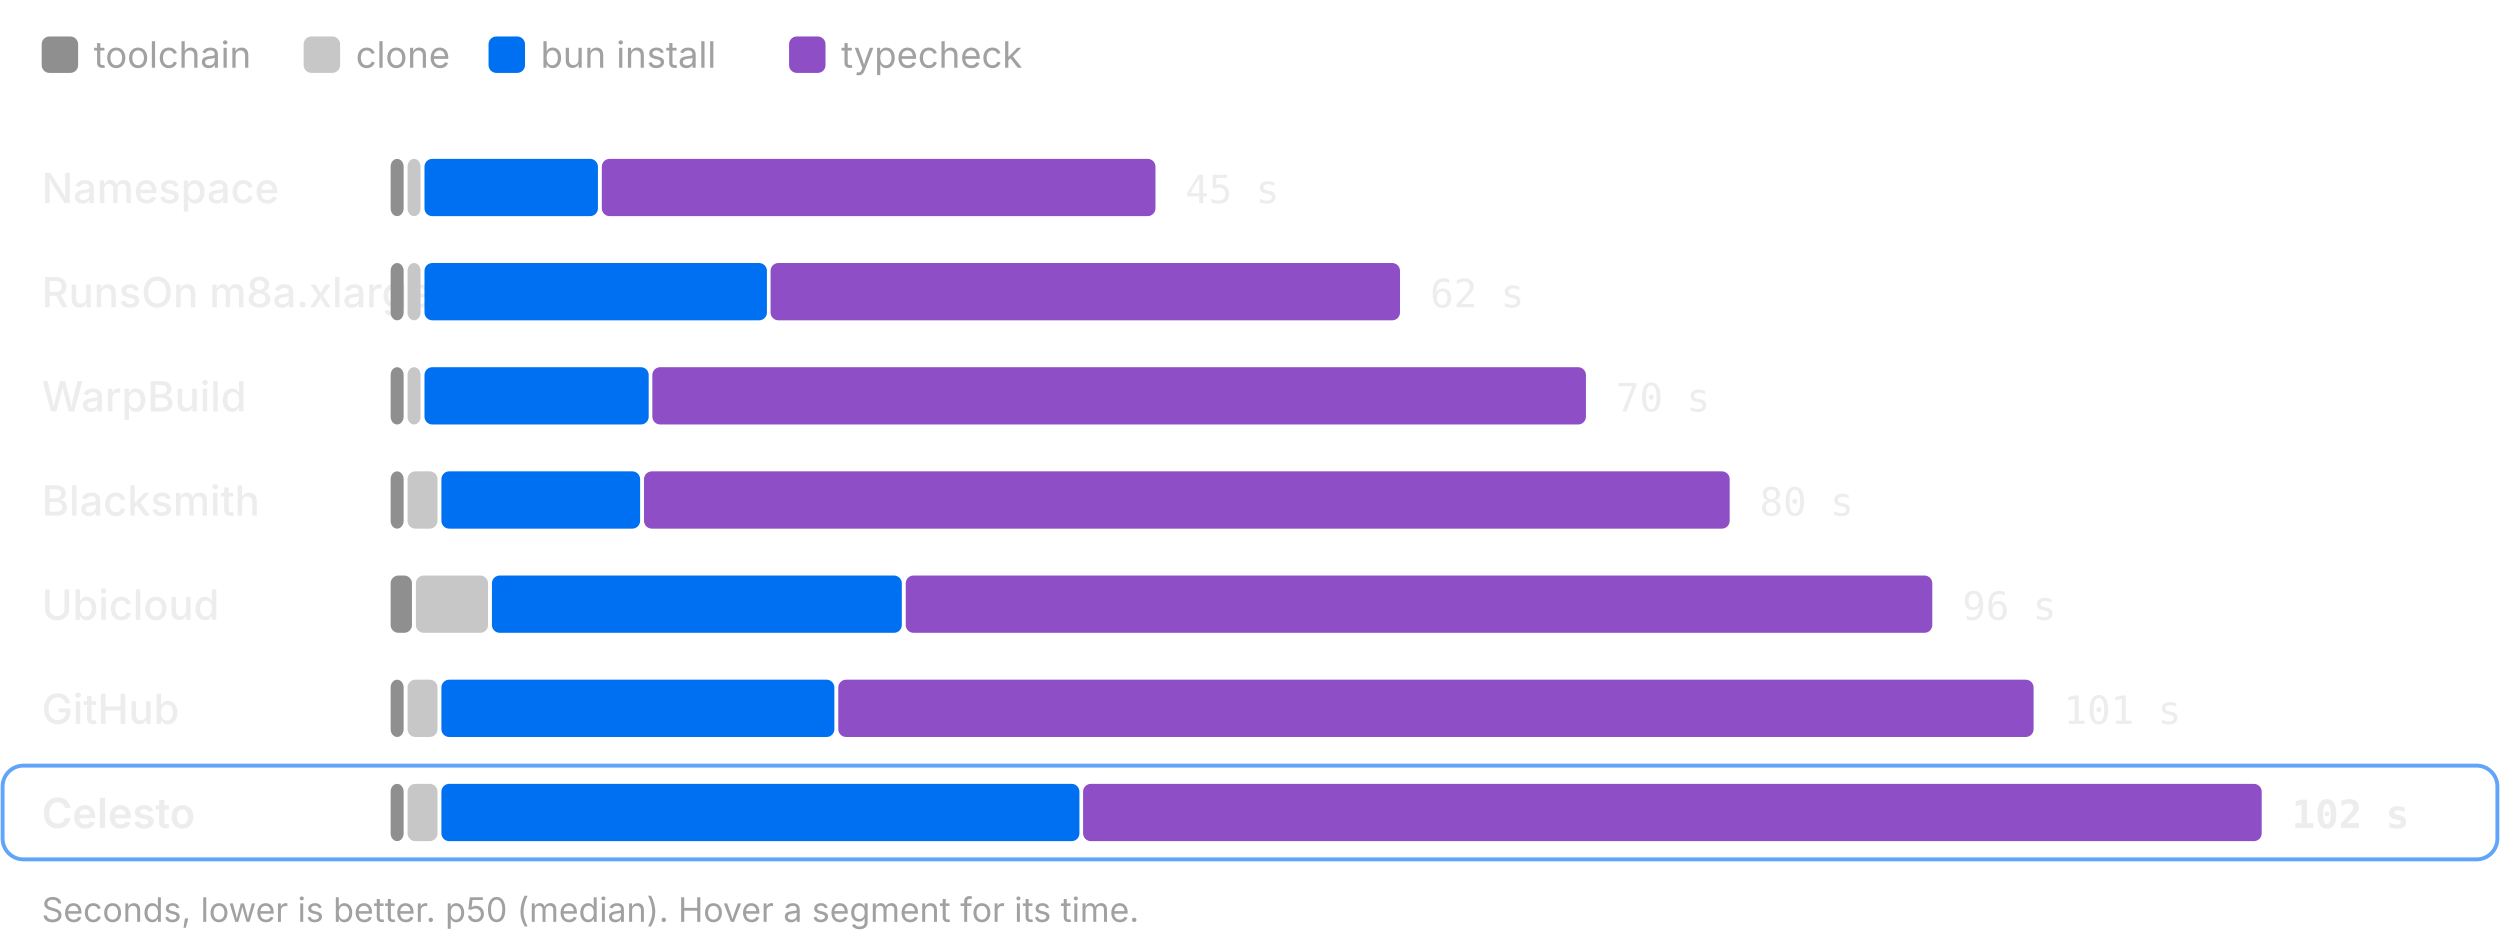
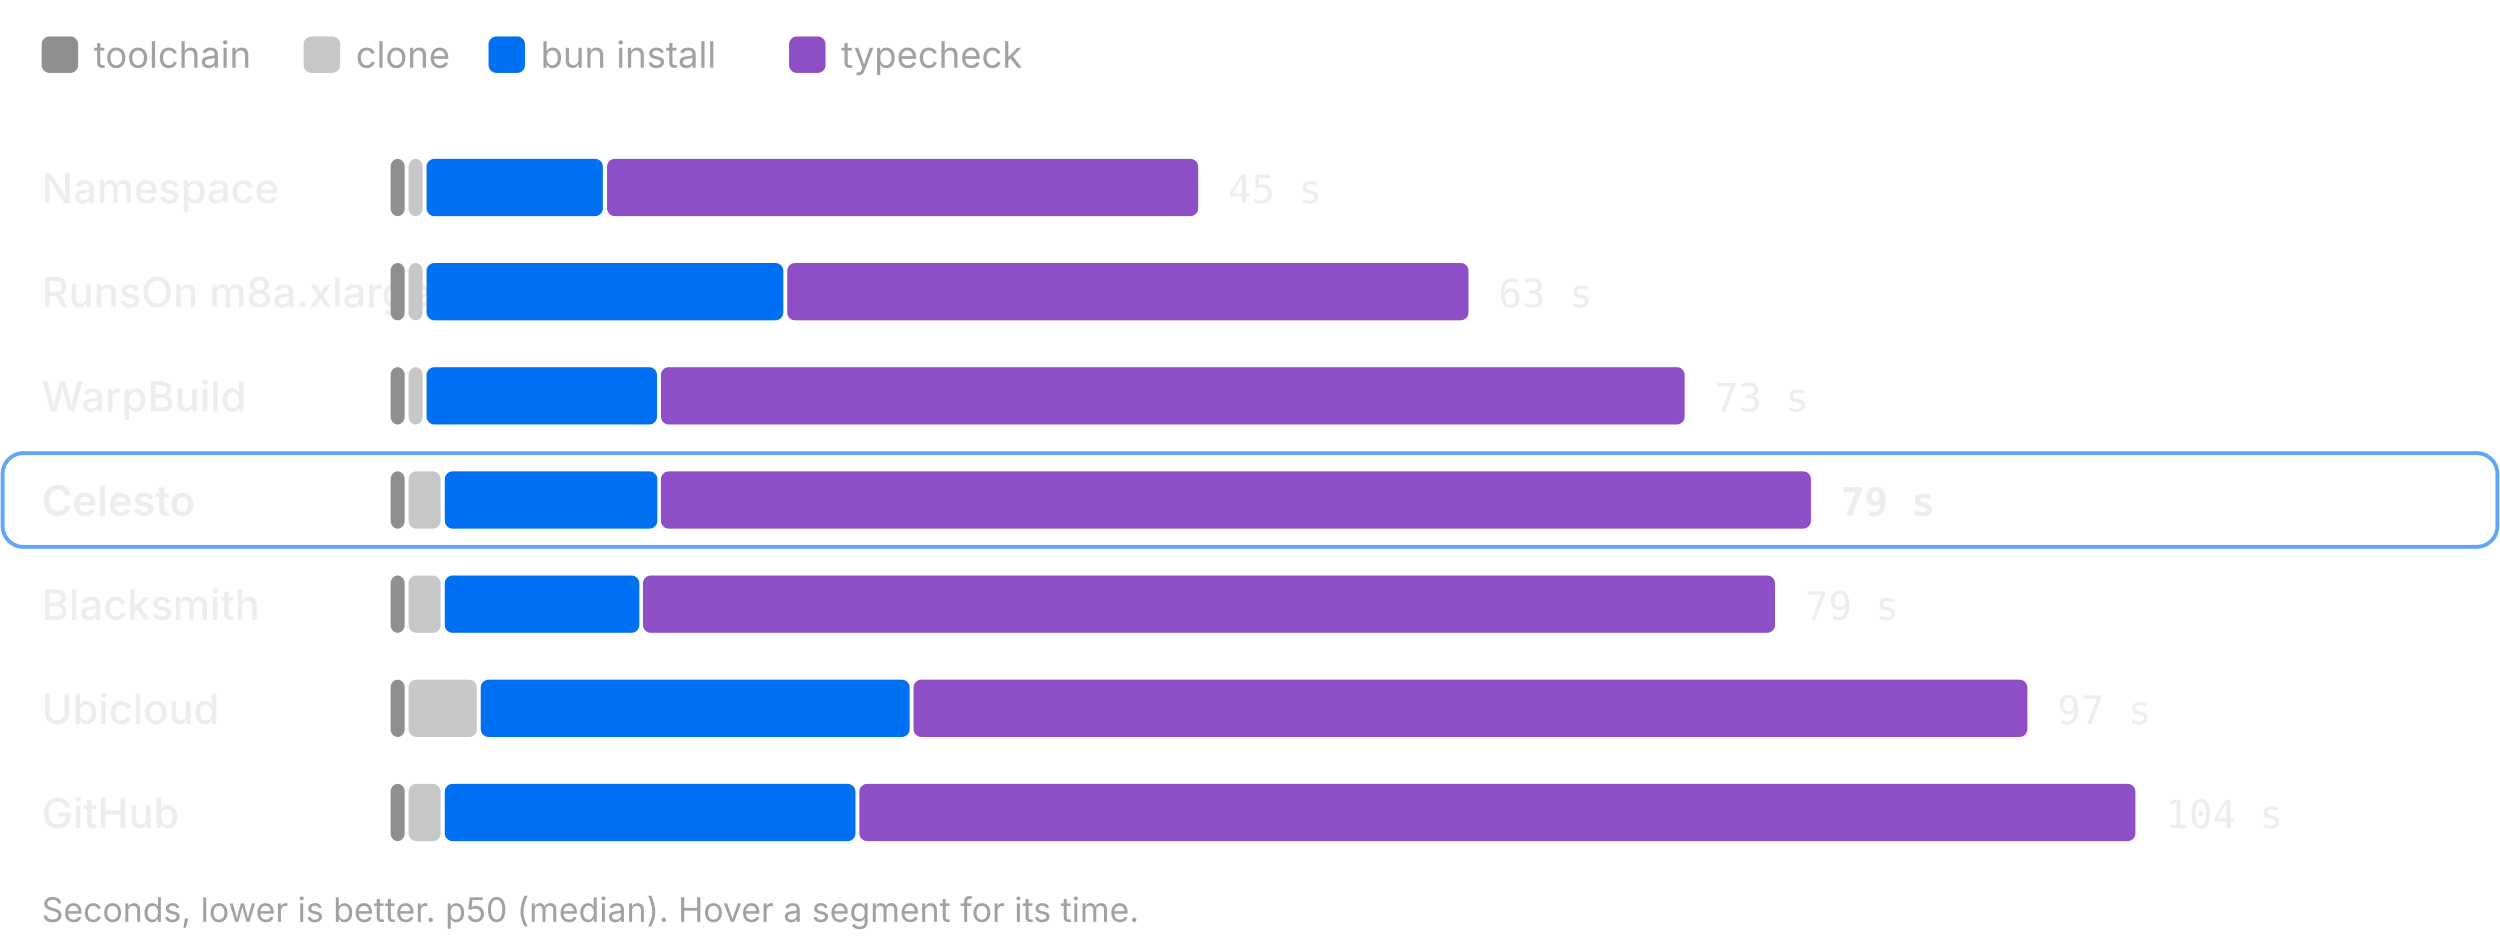
<svg xmlns="http://www.w3.org/2000/svg" viewBox="0 0 960 362" font-family="Geist,Inter,-apple-system,BlinkMacSystemFont,Segoe UI,sans-serif">
  <style>.t{fill:#ededed}.m{fill:#a1a1a1}.n{fill:#8f8f8f;fill-opacity:.16}</style>
  <rect x="16" y="14" width="14" height="14" rx="3" fill="#8f8f8f" />
  <text x="36" y="26" font-size="14" class="m">toolchain</text>
  <rect x="116.6" y="14" width="14" height="14" rx="3" fill="#c7c7c7" />
  <text x="136.6" y="26" font-size="14" class="m">clone</text>
  <rect x="187.6" y="14" width="14" height="14" rx="3" fill="#0070f3" />
  <text x="207.6" y="26" font-size="14" class="m">bun install</text>
  <rect x="303" y="14" width="14" height="14" rx="3" fill="#8e4ec6" />
  <text x="323" y="26" font-size="14" class="m">typecheck</text>
  <text x="16" y="78" font-size="16" font-weight="500" class="t">Namespace</text>
-   <rect x="150.0" y="61" width="5.0" height="22" rx="3" fill="#8f8f8f" />
-   <rect x="156.5" y="61" width="5.0" height="22" rx="3" fill="#c7c7c7" />
-   <rect x="163.0" y="61" width="66.6" height="22" rx="3" fill="#0070f3" />
-   <rect x="231.1" y="61" width="212.6" height="22" rx="3" fill="#8e4ec6" />
-   <text x="455.135" y="78" font-size="15" font-weight="400" font-family="Geist Mono,SFMono-Regular,Menlo,Consolas,monospace" class="t">45 s</text>
+   <rect x="150.0" y="61" width="5.4" height="22" rx="3" fill="#8f8f8f" />
+   <rect x="156.9" y="61" width="5.4" height="22" rx="3" fill="#c7c7c7" />
+   <rect x="163.8" y="61" width="67.7" height="22" rx="3" fill="#0070f3" />
+   <rect x="233.1" y="61" width="227.0" height="22" rx="3" fill="#8e4ec6" />
+   <text x="471.538" y="78" font-size="15" font-weight="400" font-family="Geist Mono,SFMono-Regular,Menlo,Consolas,monospace" class="t">45 s</text>
  <text x="16" y="118" font-size="16" font-weight="500" class="t">RunsOn m8a.xlarge</text>
-   <rect x="150.0" y="101" width="5.0" height="22" rx="3" fill="#8f8f8f" />
-   <rect x="156.5" y="101" width="5.0" height="22" rx="3" fill="#c7c7c7" />
-   <rect x="163.0" y="101" width="131.5" height="22" rx="3" fill="#0070f3" />
-   <rect x="295.9" y="101" width="241.7" height="22" rx="3" fill="#8e4ec6" />
-   <text x="549.189" y="118" font-size="15" font-weight="400" font-family="Geist Mono,SFMono-Regular,Menlo,Consolas,monospace" class="t">62 s</text>
+   <rect x="150.0" y="101" width="5.4" height="22" rx="3" fill="#8f8f8f" />
+   <rect x="156.9" y="101" width="5.4" height="22" rx="3" fill="#c7c7c7" />
+   <rect x="163.8" y="101" width="137.0" height="22" rx="3" fill="#0070f3" />
+   <rect x="302.3" y="101" width="261.6" height="22" rx="3" fill="#8e4ec6" />
+   <text x="575.385" y="118" font-size="15" font-weight="400" font-family="Geist Mono,SFMono-Regular,Menlo,Consolas,monospace" class="t">63 s</text>
  <text x="16" y="158" font-size="16" font-weight="500" class="t">WarpBuild</text>
-   <rect x="150.0" y="141" width="5.0" height="22" rx="3" fill="#8f8f8f" />
-   <rect x="156.5" y="141" width="5.0" height="22" rx="3" fill="#c7c7c7" />
-   <rect x="163.0" y="141" width="86.1" height="22" rx="3" fill="#0070f3" />
-   <rect x="250.5" y="141" width="358.5" height="22" rx="3" fill="#8e4ec6" />
-   <text x="620.541" y="158" font-size="15" font-weight="400" font-family="Geist Mono,SFMono-Regular,Menlo,Consolas,monospace" class="t">70 s</text>
-   <text x="16" y="198" font-size="16" font-weight="500" class="t">Blacksmith</text>
-   <rect x="150.0" y="181" width="5.0" height="22" rx="3" fill="#8f8f8f" />
-   <rect x="156.5" y="181" width="11.5" height="22" rx="3" fill="#c7c7c7" />
-   <rect x="169.5" y="181" width="76.3" height="22" rx="3" fill="#0070f3" />
-   <rect x="247.3" y="181" width="416.9" height="22" rx="3" fill="#8e4ec6" />
-   <text x="675.676" y="198" font-size="15" font-weight="400" font-family="Geist Mono,SFMono-Regular,Menlo,Consolas,monospace" class="t">80 s</text>
-   <text x="16" y="238" font-size="16" font-weight="500" class="t">Ubicloud</text>
-   <rect x="150.0" y="221" width="8.2" height="22" rx="3" fill="#8f8f8f" />
-   <rect x="159.7" y="221" width="27.7" height="22" rx="3" fill="#c7c7c7" />
-   <rect x="188.9" y="221" width="157.4" height="22" rx="3" fill="#0070f3" />
-   <rect x="347.8" y="221" width="394.2" height="22" rx="3" fill="#8e4ec6" />
-   <text x="753.514" y="238" font-size="15" font-weight="400" font-family="Geist Mono,SFMono-Regular,Menlo,Consolas,monospace" class="t">96 s</text>
-   <text x="16" y="278" font-size="16" font-weight="500" class="t">GitHub</text>
-   <rect x="150.0" y="261" width="5.0" height="22" rx="3" fill="#8f8f8f" />
-   <rect x="156.5" y="261" width="11.5" height="22" rx="3" fill="#c7c7c7" />
-   <rect x="169.5" y="261" width="150.9" height="22" rx="3" fill="#0070f3" />
-   <rect x="321.9" y="261" width="459.0" height="22" rx="3" fill="#8e4ec6" />
-   <text x="792.432" y="278" font-size="15" font-weight="400" font-family="Geist Mono,SFMono-Regular,Menlo,Consolas,monospace" class="t">101 s</text>
-   <rect x="1" y="294" width="958" height="36" rx="8" fill="none" stroke="#60A5FA" stroke-width="1.5" />
-   <text x="16" y="318" font-size="16" font-weight="600" class="t">Celesto</text>
-   <rect x="150.0" y="301" width="5.0" height="22" rx="3" fill="#8f8f8f" />
-   <rect x="156.5" y="301" width="11.5" height="22" rx="3" fill="#c7c7c7" />
-   <rect x="169.5" y="301" width="245.0" height="22" rx="3" fill="#0070f3" />
-   <rect x="415.9" y="301" width="452.6" height="22" rx="3" fill="#8e4ec6" />
-   <text x="880" y="318" font-size="15" font-weight="600" font-family="Geist Mono,SFMono-Regular,Menlo,Consolas,monospace" class="t">102 s</text>
+   <rect x="150.0" y="141" width="5.4" height="22" rx="3" fill="#8f8f8f" />
+   <rect x="156.9" y="141" width="5.4" height="22" rx="3" fill="#c7c7c7" />
+   <rect x="163.8" y="141" width="88.5" height="22" rx="3" fill="#0070f3" />
+   <rect x="253.8" y="141" width="393.1" height="22" rx="3" fill="#8e4ec6" />
+   <text x="658.462" y="158" font-size="15" font-weight="400" font-family="Geist Mono,SFMono-Regular,Menlo,Consolas,monospace" class="t">73 s</text>
+   <rect x="1" y="174" width="958" height="36" rx="8" fill="none" stroke="#60A5FA" stroke-width="1.5" />
+   <text x="16" y="198" font-size="16" font-weight="600" class="t">Celesto</text>
+   <rect x="150.0" y="181" width="5.4" height="22" rx="3" fill="#8f8f8f" />
+   <rect x="156.9" y="181" width="12.3" height="22" rx="3" fill="#c7c7c7" />
+   <rect x="170.8" y="181" width="81.6" height="22" rx="3" fill="#0070f3" />
+   <rect x="253.8" y="181" width="441.6" height="22" rx="3" fill="#8e4ec6" />
+   <text x="706.923" y="198" font-size="15" font-weight="600" font-family="Geist Mono,SFMono-Regular,Menlo,Consolas,monospace" class="t">79 s</text>
+   <text x="16" y="238" font-size="16" font-weight="500" class="t">Blacksmith</text>
+   <rect x="150.0" y="221" width="5.4" height="22" rx="3" fill="#8f8f8f" />
+   <rect x="156.9" y="221" width="12.3" height="22" rx="3" fill="#c7c7c7" />
+   <rect x="170.8" y="221" width="74.7" height="22" rx="3" fill="#0070f3" />
+   <rect x="246.9" y="221" width="434.7" height="22" rx="3" fill="#8e4ec6" />
+   <text x="693.077" y="238" font-size="15" font-weight="400" font-family="Geist Mono,SFMono-Regular,Menlo,Consolas,monospace" class="t">79 s</text>
+   <text x="16" y="278" font-size="16" font-weight="500" class="t">Ubicloud</text>
+   <rect x="150.0" y="261" width="5.4" height="22" rx="3" fill="#8f8f8f" />
+   <rect x="156.9" y="261" width="26.2" height="22" rx="3" fill="#c7c7c7" />
+   <rect x="184.6" y="261" width="164.7" height="22" rx="3" fill="#0070f3" />
+   <rect x="350.8" y="261" width="427.7" height="22" rx="3" fill="#8e4ec6" />
+   <text x="790" y="278" font-size="15" font-weight="400" font-family="Geist Mono,SFMono-Regular,Menlo,Consolas,monospace" class="t">97 s</text>
+   <text x="16" y="318" font-size="16" font-weight="500" class="t">GitHub</text>
+   <rect x="150.0" y="301" width="5.4" height="22" rx="3" fill="#8f8f8f" />
+   <rect x="156.9" y="301" width="12.3" height="22" rx="3" fill="#c7c7c7" />
+   <rect x="170.8" y="301" width="157.7" height="22" rx="3" fill="#0070f3" />
+   <rect x="330.0" y="301" width="490.0" height="22" rx="3" fill="#8e4ec6" />
+   <text x="831.538" y="318" font-size="15" font-weight="400" font-family="Geist Mono,SFMono-Regular,Menlo,Consolas,monospace" class="t">104 s</text>
  <text x="16" y="354" font-size="13" class="m">Seconds, lower is better. p50 (median). Hover a segment for its time.</text>
</svg>
